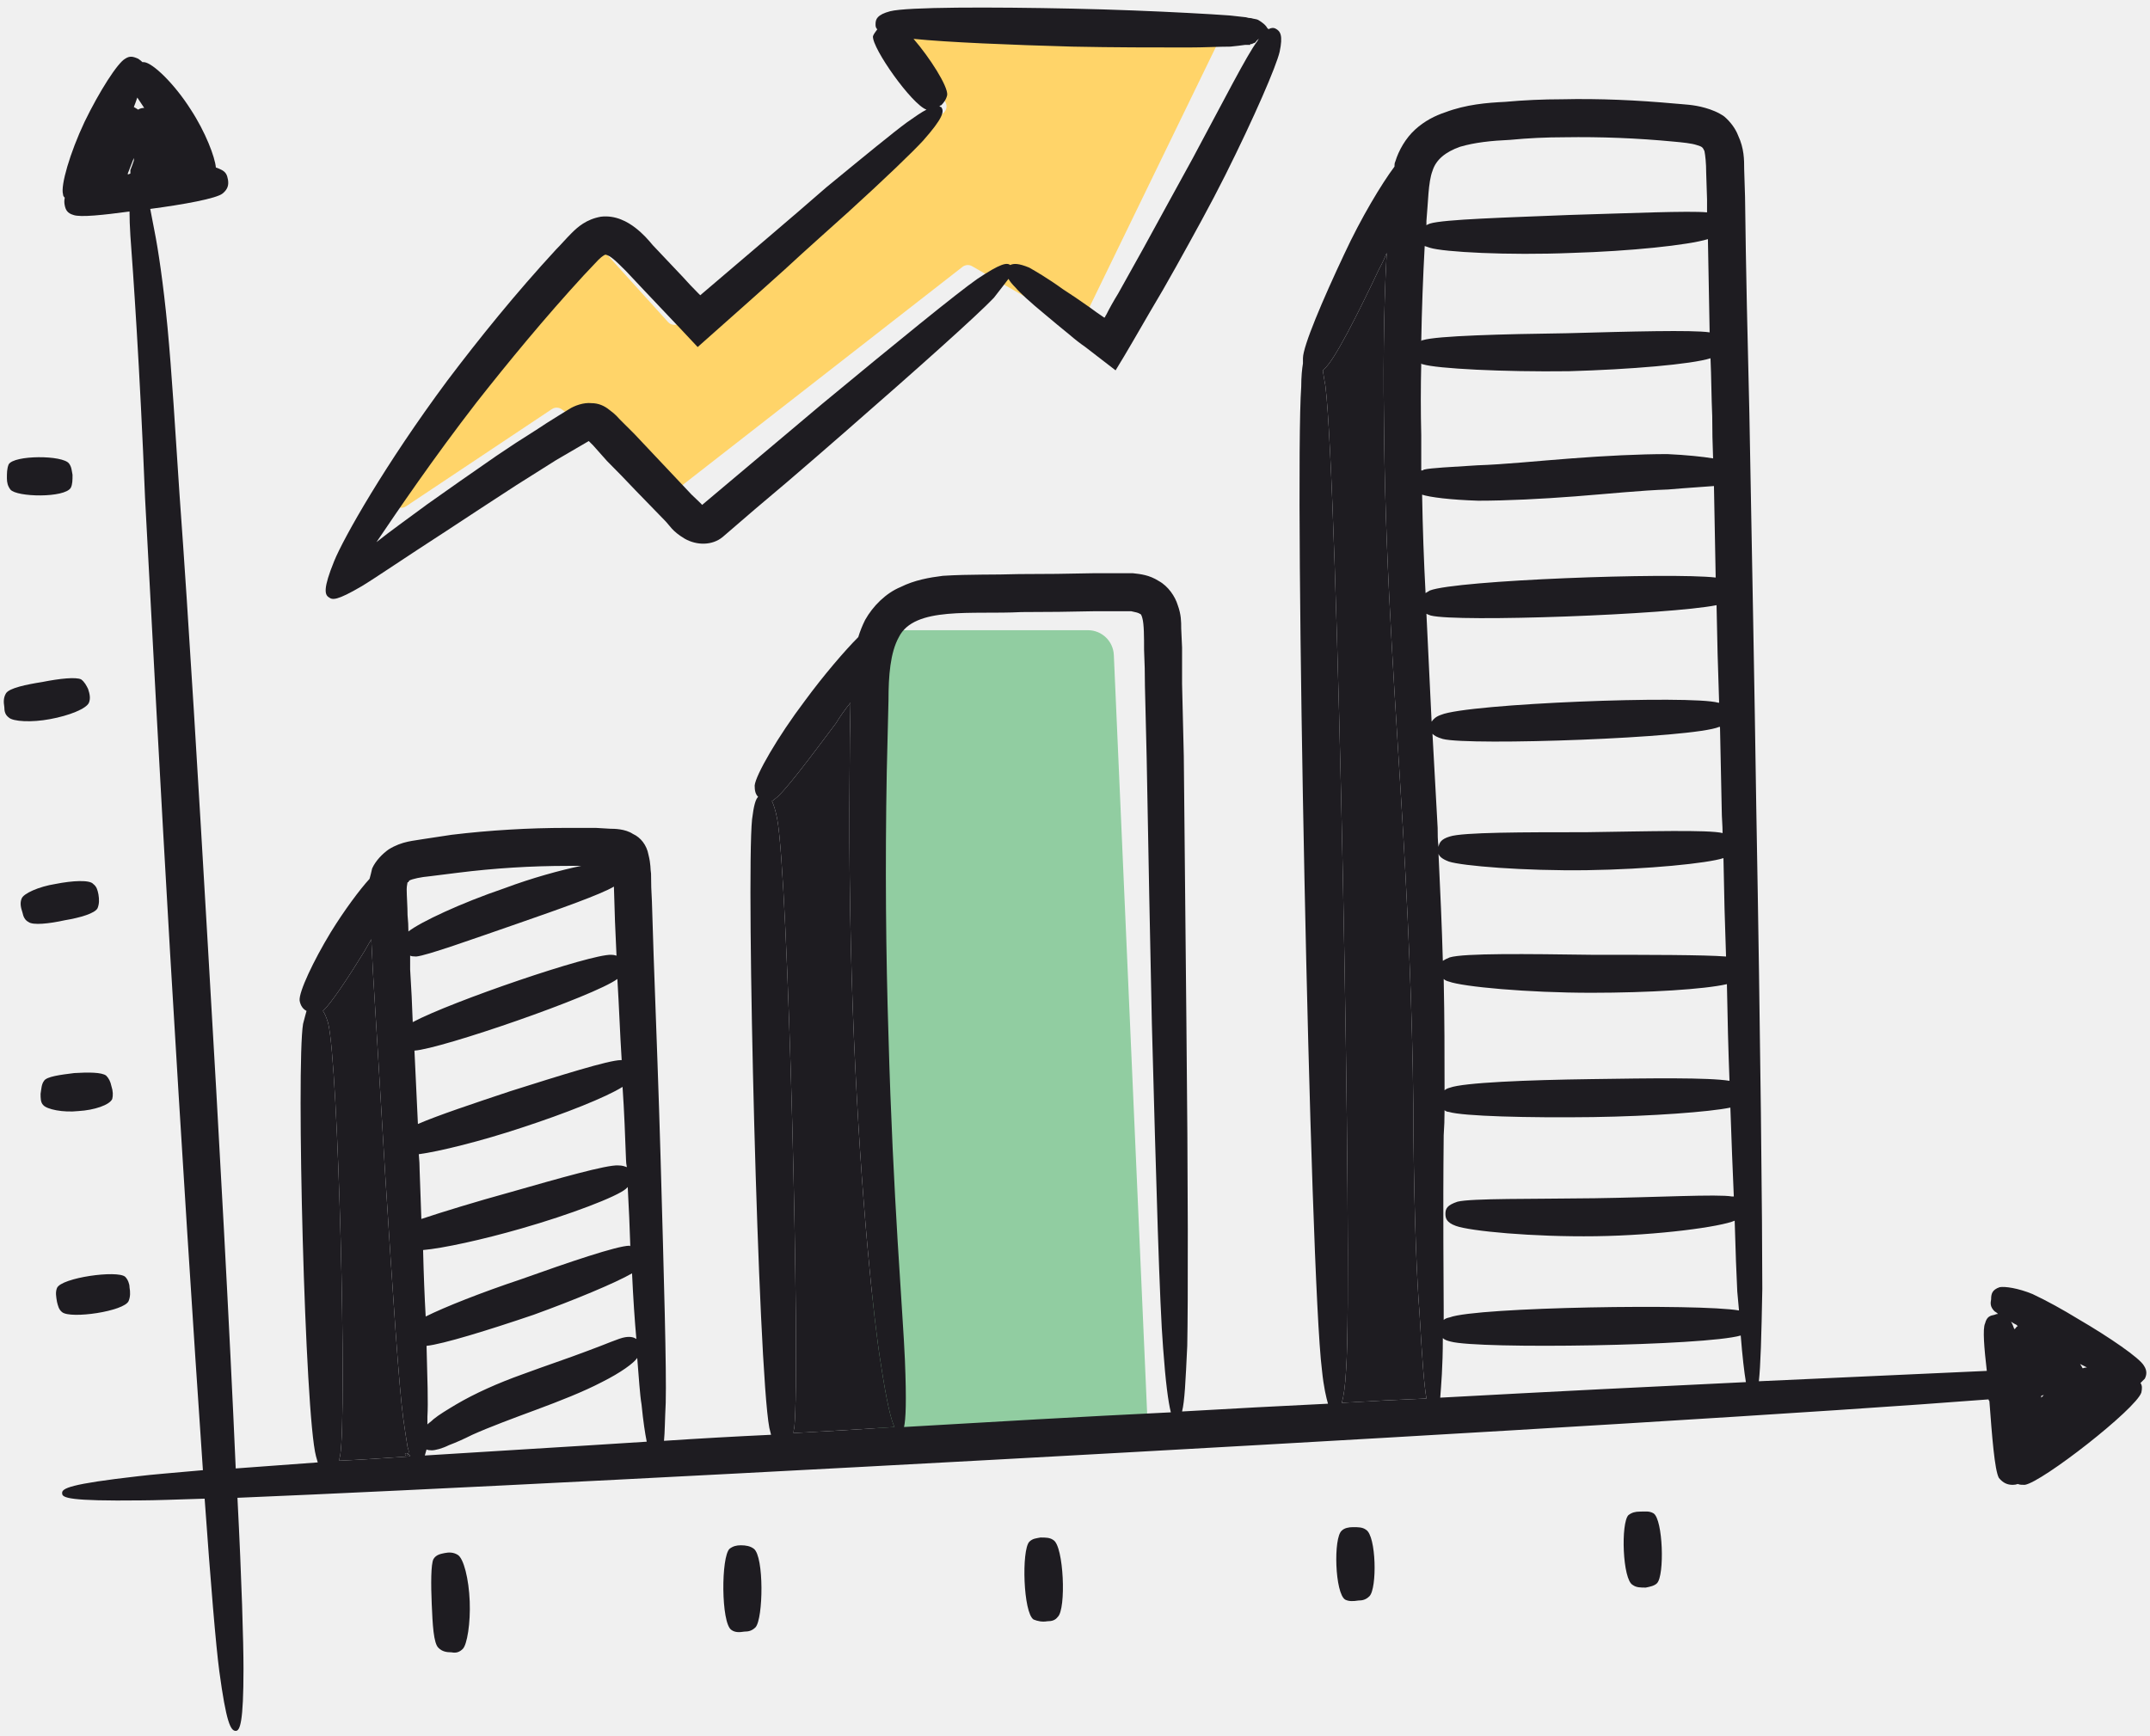
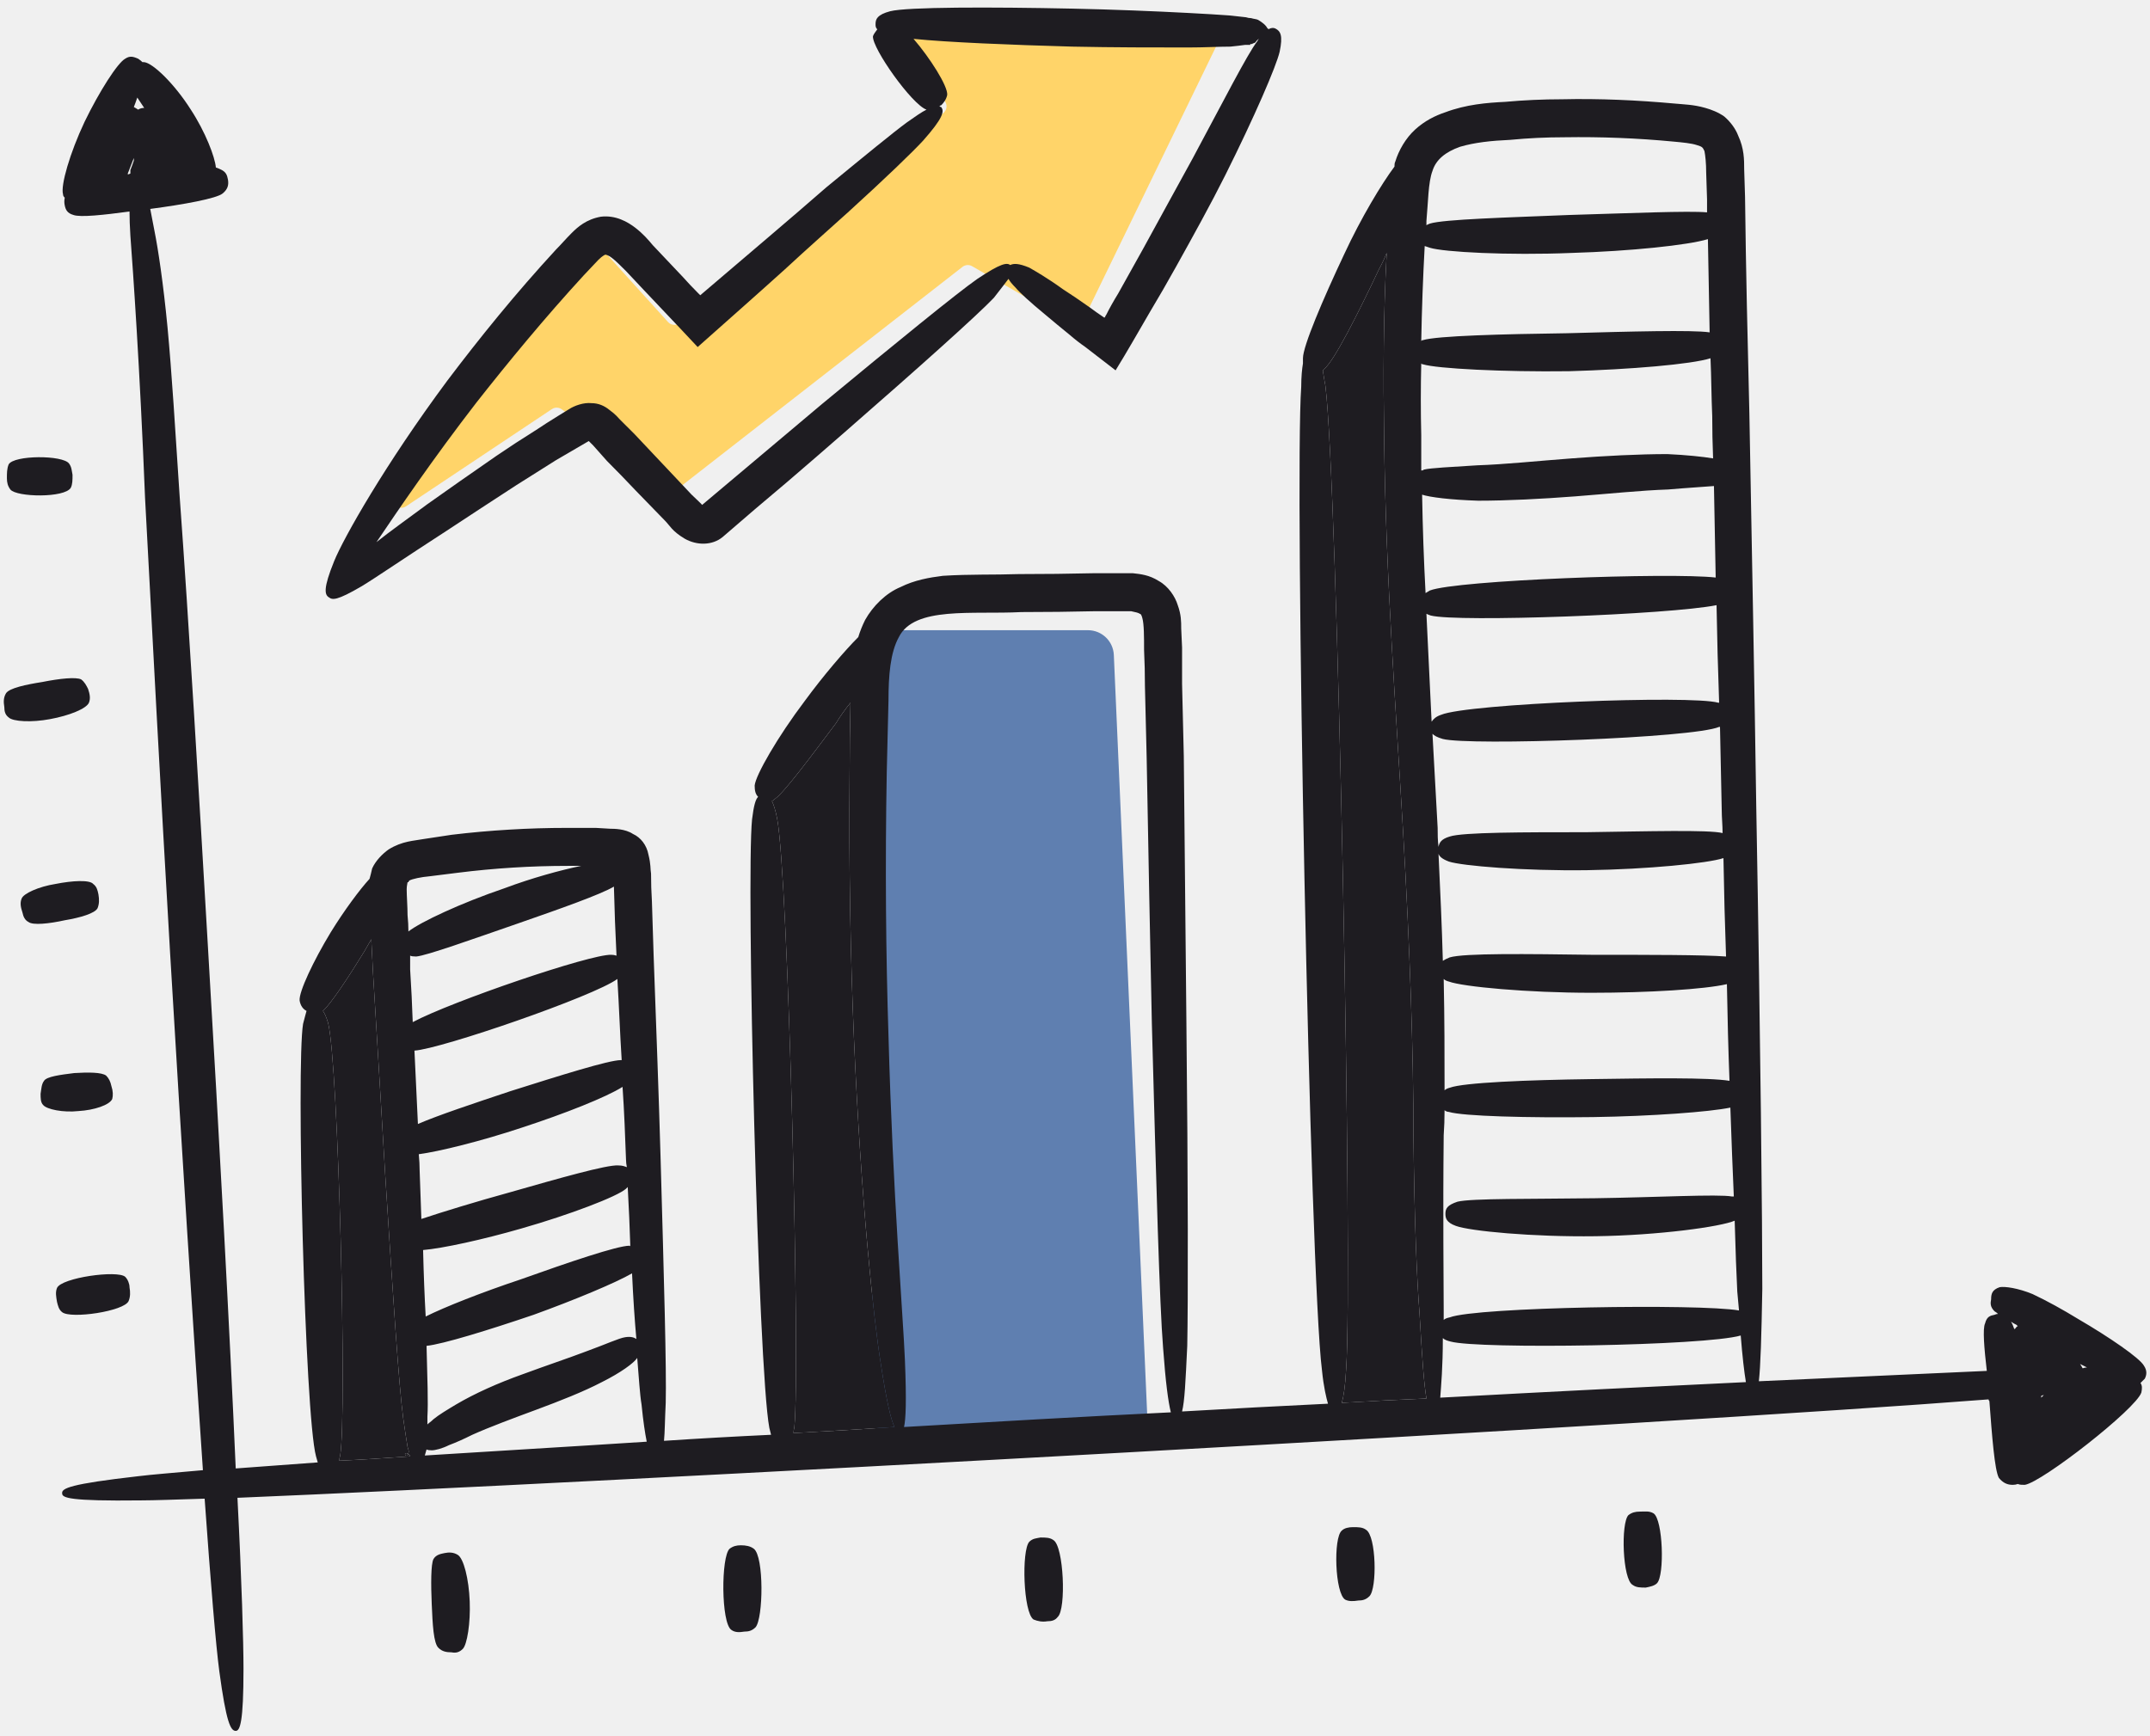
<svg xmlns="http://www.w3.org/2000/svg" width="249" height="201" viewBox="0 0 249 201" fill="none">
  <g clip-path="url(#clip0_56_61690)">
    <path d="M140.403 3h-35.424a1 1 0 00-.805 1.593l5.255 7.132a1 1 0 01-.182 1.375L78.735 37.415a1 1 0 01-1.365-.111l-8.066-8.915a1 1 0 00-1.534.062L45.683 57.205c-.689.897.407 2.068 1.348 1.441L63.915 47.39a1 1 0 011.15.029l12.324 9.129a1 1 0 001.21-.015l32.87-25.619a1 1 0 011.114-.078l11.487 6.627a1 1 0 001.399-.429l15.833-32.597A1 1 0 00140.403 3z" fill="#FFD469" />
-     <path d="M104 73h22a3 3 0 012.997 2.868l3.865 88a3 3 0 01-2.997 3.132H104a3 3 0 01-3-3V76a3 3 0 013-3z" fill="#91CDA1" />
+     <path d="M104 73h22a3 3 0 012.997 2.868l3.865 88a3 3 0 01-2.997 3.132H104a3 3 0 01-3-3V76a3 3 0 013-3z" fill="#5F7FB0" />
    <path fill-rule="evenodd" clip-rule="evenodd" d="M248.4 159.7l-.5.5c.2.3.2.6.1 1.1-.6 1.9-11.5 10.4-13.5 10.7-.3 0-.6 0-.8-.1-.2.067-.4.1-.6.1-.6 0-1.1-.2-1.6-.8-.5-.9-.8-4.9-1.1-8.9-.067-.066-.1-.133-.1-.2-37.2 2.9-161.6 9.7-202.8 11.4.5 9.7.7 16.8.7 19.8 0 6.2-.4 7.2-.9 7.2-.6 0-1.1-1-1.9-6.9-.4-3-1-10.2-1.7-20-3.3.1-5.8.2-7.4.2-8.3.1-9.1-.3-9.1-.8-.1-.6.9-1.1 8.8-2 1.6-.2 4.2-.4 7.5-.7-1.1-16-2.5-37.9-3.8-59.9-1.1-18.8-2.1-37.6-2.9-52.7-.6-15.1-1.4-26.4-1.7-30.4-.067-1.066-.1-2-.1-2.8-3 .4-5.7.7-6.5.4-.7-.2-.9-.6-1-1.1a2.044 2.044 0 010-.9c-.1-.1-.2-.2-.2-.4-.3-1 .8-4.8 2.5-8.4 1.7-3.5 3.8-6.8 4.7-7.3.6-.4 1-.2 1.5 0 .2.134.367.267.5.4h.2c1 .1 3.5 2.5 5.4 5.5 1.7 2.6 2.8 5.5 2.9 6.7.2.067.367.134.5.2.7.3.8.7.9 1.2.1.6 0 1.1-.6 1.6-.7.6-4.6 1.3-8.4 1.8.133.734.3 1.6.5 2.6.4 2 1 5.9 1.5 11.1.5 5.3.9 11.9 1.4 19.5 1.1 15.1 2.2 33.8 3.3 52.6 1.3 22 2.5 44 3.2 60.1 2.8-.2 5.967-.433 9.5-.7a9.56 9.56 0 01-.2-.7c-1.3-4.8-2.3-45.3-1.5-50.1.2-.7.3-1.2.4-1.5-.4-.2-.7-.6-.8-1.2-.1-1 1.6-4.6 3.6-7.9 1.6-2.6 3.4-5 4.5-6.2.1-.4.2-.7.3-1.2.4-.9 1.2-1.7 1.9-2.2 1.6-1 3-1 4-1.2l3.3-.5c2.2-.266 4.433-.466 6.7-.6 2.2-.133 4.433-.2 6.7-.2H69l1.7.1c.4 0 1.7 0 2.6.6.9.4 1.6 1.3 1.8 2.4.3 1.2.2 1.6.3 2.2 0 1.067.033 2.134.1 3.2.067 2.134.133 4.234.2 6.3.3 8.3.6 16.2.8 23.3.4 14.1.7 24.7.6 28.5-.1 2-.1 3.4-.2 4.4 4-.266 8.133-.5 12.4-.7a667.55 667.55 0 01-.2-.8c-1.3-6.8-2.7-63.6-2-70.5.2-1.6.4-2.3.7-2.6-.3-.3-.4-.7-.4-1.3.1-1.2 2.7-5.7 5.8-9.8 2.2-3 4.7-5.9 6.2-7.4.2-.666.467-1.333.8-2 .9-1.6 2.4-3.1 4.1-3.8 1.6-.8 3.3-1.1 4.9-1.3 3.2-.2 5.9-.1 8.8-.2 2.933 0 5.833-.033 8.7-.1h4.5c.9.1 1.9.2 3 .9 1.1.6 1.9 1.8 2.2 2.8.4 1.1.4 1.9.4 2.7l.1 2.2v4.2c.067 2.867.133 5.667.2 8.4.1 11 .2 21.4.3 30.7.2 18.6.2 32.7.1 37.6-.2 4.2-.3 6.4-.6 7.6 5.733-.333 11.367-.633 16.9-.9-.2-.7-.5-1.9-.7-3.9-1.4-11-3.2-102.8-2.4-113.9 0-1.2.1-2.1.2-2.7v-.6c0-1.4 2.3-6.8 4.8-12.1 1.9-4.1 4.3-8.1 5.8-10.1 0-.2 0-.4.1-.6.4-1.3 1.2-2.7 2.3-3.7 1.1-1 2.3-1.6 3.5-2 2.4-.9 4.8-1.1 6.9-1.2 2.2-.2 4.4-.3 6.6-.3 4.3-.1 8.7.1 13.1.5 1 .1 2.1.1 3.5.5.7.2 1.5.5 2.2 1 .7.6 1.3 1.4 1.6 2.2.7 1.5.7 2.8.7 3.9l.1 3.2c.1 8.5.3 16.9.5 25 .3 16.4.6 31.8.8 45.7.5 27.6.7 48.4.7 55.8-.1 5.6-.2 8.9-.4 10.7 10.8-.5 19.9-.9 26.4-1.2-.3-2.6-.5-4.9-.2-5.5.2-.8.6-.9 1.1-1a.896.896 0 01.4-.1 1.583 1.583 0 00-.4-.3c-.5-.5-.5-.9-.4-1.4 0-.6.1-1.1 1-1.4.6-.1 2.1.1 3.8.8 1.7.8 3.5 1.8 5.3 2.9 3.6 2.1 7.1 4.5 7.6 5.4.4.6.3 1.1.1 1.5zM15.5 18.6v-.3c-.267.667-.5 1.267-.7 1.8v.1c.067 0 .167-.033.3-.1v-.4c.2-.5.3-.8.4-1.1zm1.2-6.1l-.8-1.2c-.133.4-.267.767-.4 1.1.133.067.3.167.5.3.2-.133.433-.2.7-.2zm56.5 135c-1.9 1.1-6.7 3.1-11.4 4.8-5.3 1.8-10.5 3.4-12.4 3.6.1 3.8.2 6.6.1 8.2v.9c.2-.2.4-.3.7-.6.6-.5 1.6-1.1 2.6-1.7 2.2-1.3 4.9-2.5 7.7-3.5 2.7-1 5.4-1.9 7.5-2.7 2.2-.8 3.7-1.5 4.4-1.6.6-.1 1 0 1.3.2-.2-2.2-.367-4.733-.5-7.6zM47.1 103c0 .8.1 2 .1 3 .067.667.1 1.3.1 1.9 1.4-1.1 6.1-3.3 11.1-5 3.2-1.2 6.5-2.1 8.9-2.6h-1.5a102.832 102.832 0 00-12.8.8l-3.2.4c-1.1.1-2 .3-2.4.5-.1.2-.1.2-.2.2 0 .1-.1.4-.1.8zm.4 65.7c0-.066-.033-.133-.1-.2-.067 0-.1-.033-.1-.1v-.1c.1-.2 0-.3-.1-.7-.133-.8-.3-1.9-.5-3.3-.5-3.7-1.2-14.3-2.1-28.4-.4-7-.9-14.9-1.4-23.2-.067-1.266-.133-2.566-.2-3.9l-.8 1.4c-1.9 3.1-3.9 6.1-4.8 6.9.2.267.4.734.6 1.4 1.2 4.8 2.2 45.1 1.4 50.1-.067.2-.1.4-.1.6 2.5-.1 5.3-.3 8.2-.5zm.3-50.3c4.5-2.4 20.6-7.9 23-7.8.2 0 .4.034.6.1-.133-2.6-.233-5.266-.3-8-1.5.9-6.3 2.6-11.2 4.3-5.2 1.8-10.5 3.7-11.7 3.8-.333 0-.567-.033-.7-.1v1.6c.133 2.067.233 4.1.3 6.1zm.6 11.8c2.3-1 6.5-2.4 10.7-3.8 5.7-1.8 11.4-3.6 12.8-3.6h.1c-.2-3.1-.3-6.2-.5-9.4-2.7 2-20.4 8.1-23.5 8.3.133 2.934.267 5.767.4 8.5zm.4 11c2.4-.8 6.3-2 10.3-3.1 5.6-1.6 11.2-3.2 12.5-3.1.5 0 .7.1 1 .2a4.627 4.627 0 01-.1-.9c-.1-2.7-.2-5.5-.4-8.4-1.9 1.2-6.7 3.1-11.6 4.7-4.8 1.6-9.7 2.8-12 3.1.067.667.1 1.3.1 1.9.067 1.934.133 3.8.2 5.6zm.2 3.6c.067 2.8.167 5.367.3 7.7 2.2-1.1 6.5-2.8 11-4.3 5.6-2 11.2-3.9 12.6-3.9.1 0 .1.1.1.1-.067-2.2-.167-4.5-.3-6.9l-.2.2c-1 .9-6.5 3-12.1 4.6-4.5 1.3-9.1 2.3-11.4 2.5zM74.9 167c-.2-1-.4-2.3-.6-4.3-.2-1.2-.3-3-.5-5.4-.4.6-1.9 1.7-4.1 2.8-2.1 1.1-4.9 2.2-7.6 3.2-2.7 1-5.4 2-7.4 2.9-1 .5-1.9.9-2.7 1.2-.8.4-1.6.6-2 .6-.267 0-.467-.033-.6-.1a9.56 9.56 0 01-.2.7c7.8-.5 16.5-1 25.7-1.6zm28.7-1.7c-.4-.8-.9-2.8-1.6-7.4-.8-4.9-2.3-19-3.1-37.6-.4-9.3-.6-19.8-.5-30.8 0-2.666.033-5.366.1-8.1-.6.734-1.167 1.534-1.7 2.4-3 4-6 8-7 8.7a1.569 1.569 0 01-.4.3c.2.4.4 1 .6 2 1.3 6.7 2.7 63.6 2 70.5-.067.267-.1.5-.1.7 3.867-.2 7.767-.433 11.7-.7zm32-1.7c-.3-1.2-.6-3.4-.9-7.5-.4-4.9-.8-19-1.3-37.6-.2-9.2-.4-19.7-.6-30.7-.067-2.733-.133-5.5-.2-8.3 0-1.4-.033-2.8-.1-4.2 0-1.5 0-3-.2-3.7-.1-.4-.2-.5-.3-.5-.1-.1-.5-.2-1-.3h-4.1c-2.867.067-5.733.1-8.6.1-5.7.3-12.4-.7-14.2 2.9-1 1.8-1.2 4.5-1.2 7.3-.067 2.8-.133 5.567-.2 8.3-.2 10.9-.1 21.3.2 30.6.5 18.5 1.7 32.5 1.9 37.5.2 4.9.1 6.9-.1 7.8 10.2-.6 20.6-1.2 30.9-1.7zm64.8-35.3c-2.4.5-9.1 1-15.9 1.1-7.5.1-15.1-.1-16.7-.6-.2 0-.4-.1-.5-.2 0 1-.033 1.967-.1 2.9-.1 9.6 0 16.6 0 20.3v1.1c.133-.133.367-.233.7-.3 3.1-1.2 28.9-1.6 33.5-.8l-.2-2.2c-.1-1.9-.2-4.7-.3-8.2-1.6.7-8.8 1.7-16.1 1.8-7.3.1-14.6-.6-16.2-1.2-1.1-.4-1.2-.9-1.2-1.4 0-.6.2-1 1.4-1.4 1.6-.4 8.7-.3 15.9-.4 7.1-.1 14.3-.5 15.9-.2h.2c-.133-3-.267-6.433-.4-10.3zM200 114c-2.6.6-9.1 1-15.7 1-7.4 0-14.9-.7-16.5-1.3-.267-.066-.467-.166-.6-.3.1 4.6.1 8.9.1 12.9.133-.133.333-.233.6-.3 1.6-.6 9-.9 16.4-1 6.8-.1 13.6-.2 16 .2-.133-3.466-.233-7.2-.3-11.2zm-1.5-57.7c-1.2.1-3 .2-5.3.4-3.1.1-6.9.5-10.8.8-3.9.3-7.9.5-11.2.5-3.2-.1-5.6-.4-6.5-.7.067 3.867.2 7.667.4 11.4.2-.1.3-.2.5-.3 3.1-1.2 27.8-2.1 33.1-1.5-.067-3.466-.133-7-.2-10.6zm-33.3-30.2c.1-.1.2-.1.4-.2 1.6-.5 8.9-.7 16.2-1 6.9-.2 13.8-.5 15.9-.3v-1.5l-.1-3.1c0-1.1-.1-2-.2-2.5-.2-.4-.2-.5-.9-.7-.6-.2-1.6-.3-2.7-.4-4.2-.4-8.4-.566-12.6-.5-2.133 0-4.233.1-6.3.3-2.2.1-4.1.3-5.8.8-1.7.6-2.8 1.5-3.2 2.8-.5 1.3-.5 3.7-.7 5.8v.5zm-.6 13.4c.1-.1.1-.1.2-.1 1.6-.5 9.2-.7 16.7-.8 7.3-.2 14.5-.4 16.5-.1l-.2-10.8c-2.3.7-9 1.4-15.8 1.6-7.4.3-14.8-.1-16.4-.6l-.6-.2c-.2 3.667-.333 7.334-.4 11zm0 10.9v4.1c.1 0 .2 0 .3-.1.8-.2 3.1-.3 6.2-.5 3.1-.1 6.9-.5 10.9-.8 3.9-.3 7.9-.5 11.1-.5 2.2.1 4.1.3 5.3.5-.067-1.666-.1-3.3-.1-4.9-.1-2.2-.1-4.5-.2-6.7-2.2.7-9.3 1.3-16.4 1.5-7.6.1-15.3-.3-16.9-.8-.1 0-.1 0-.2-.1-.067 2.8-.067 5.567 0 8.3zm.6 111.6c-.3-1.8-.5-4.7-.8-9.9-.3-3.7-.6-10.8-.7-20.4 0-9.6-.4-21.6-1.2-35.3-.8-13.8-2-29.3-2.2-45.7-.1-7-.1-14.1.3-21.4-.267.667-.567 1.3-.9 1.9-2.5 5.3-5.2 10.6-6.3 11.5 0 .1-.1.1-.2.2a51.6 51.6 0 00.3 1.8c1.4 11 3.2 102.8 2.4 113.9-.1 2-.3 3.2-.5 3.9 3.333-.2 6.6-.366 9.8-.5zm.6-78.4c.2-.3.5-.6 1.1-.8 3.1-1.3 28.9-2.3 32.1-1.4h.1a597.443 597.443 0 01-.3-11.3c-5.5 1.1-30 2-33.1 1.2a3.875 3.875 0 01-.5-.2c.2 4.267.4 8.434.6 12.5zm.8 14.5c.1-.5.3-.9 1.3-1.2 1.5-.5 8.6-.5 15.8-.5 7.1-.1 14.2-.3 15.8.1 0-.9-.1-1.8-.1-2.7-.067-3.133-.133-6.333-.2-9.6h-.1c-3 1.3-28.9 2.2-32 1.4-.7-.2-1-.4-1.2-.6.2 3.734.4 7.367.6 10.9 0 .7 0 1.4.1 2.2zm0 .8c.2 4.3.4 8.5.5 12.4.2-.133.467-.266.8-.4 1.7-.5 9-.4 16.4-.3 6.5 0 13.1 0 15.6.2-.133-3.6-.233-7.4-.3-11.4-1.8.6-8.8 1.3-15.8 1.4-7.3.1-14.5-.5-16-1-.8-.3-1.1-.6-1.2-.9zm35.6 61.2c-.2-1.2-.4-2.9-.6-5.4-4.1 1.2-30.4 1.6-33.6.7-.4-.1-.7-.2-.9-.4 0 3.4-.2 5.5-.3 6.9 12.8-.7 24.9-1.3 35.4-1.8zm31.5-6.5c-.067 0-.1-.033-.1-.1a6.34 6.34 0 01-.7-.4c.133.2.267.5.4.9 0-.066.033-.1.1-.1a.66.66 0 01.3-.3zm3 8c-.067 0-.167.034-.3.1v.2l.3-.3zm5-3.2l-.8-.4c.133.2.233.367.3.5.2-.066.367-.1.5-.1z" fill="#1E1C21" />
    <path d="M39.4 168.6c.8-5-.2-45.3-1.4-50.1-.2-.667-.4-1.134-.6-1.4.9-.8 2.9-3.8 4.8-6.9l.8-1.4c.067 1.333.133 2.633.2 3.9.5 8.3 1 16.2 1.4 23.2.9 14.1 1.6 24.7 2.1 28.4.2 1.4.367 2.5.5 3.3.1.4.2.5.1.7v.1h-.1c-.1-.1-.2-.1-.3 0 0 .1.1.3.3.2l.1-.2c0 .066.033.1.1.1.067.066.1.133.1.2-2.9.2-5.7.4-8.2.5 0-.2.033-.4.1-.6zm116.5-10c.8-11.1-1-102.9-2.4-113.9a51.521 51.521 0 01-.3-1.8c.1-.1.2-.1.2-.2 1.1-.9 3.8-6.2 6.3-11.5.333-.6.633-1.233.9-1.9-.4 7.3-.4 14.4-.3 21.4.2 16.4 1.4 31.9 2.2 45.7.8 13.7 1.2 25.7 1.2 35.3.1 9.6.4 16.7.7 20.4.3 5.2.5 8.1.8 9.9-3.2.133-6.467.3-9.8.5.2-.7.4-1.9.5-3.9zM92 165.3c.7-6.9-.7-63.8-2-70.5-.2-1-.4-1.6-.6-2 .133-.066.267-.166.4-.3 1-.7 4-4.7 7-8.7.533-.866 1.1-1.666 1.7-2.4-.067 2.734-.1 5.434-.1 8.1-.1 11 .1 21.5.5 30.8.8 18.6 2.3 32.7 3.1 37.6.7 4.6 1.2 6.6 1.6 7.4-3.933.267-7.833.5-11.7.7 0-.2.033-.433.1-.7z" fill="#1E1C21" />
    <path d="M47.3 168.4l-.1.2c-.2.1-.3-.1-.3-.2.1-.1.2-.1.3 0h.1z" fill="#1E1C21" />
    <path fill-rule="evenodd" clip-rule="evenodd" d="M38.7 65c1.1-2.7 5.9-11.2 13.1-20.9 3.7-4.9 7.9-10.1 12.6-15.2.6-.6 1.1-1.2 1.8-1.9s1.7-1.6 3.4-1.9c1.7-.2 3.1.6 4 1.3.9.7 1.5 1.4 2 2 1.2 1.267 2.367 2.5 3.5 3.7.533.6 1.1 1.2 1.7 1.8l.2.2.1.1c5.5-4.7 10.6-9 14.6-12.5 4.5-3.7 7.8-6.4 9.3-7.5 1-.7 1.7-1.2 2.3-1.5-1.7-.6-6.3-7.1-6.2-8.5.1-.3.3-.5.5-.8-.2-.2-.2-.4-.2-.6 0-.6.2-1.1 1.7-1.5 2-.5 11.6-.5 21.1-.3 4.8.1 9.6.3 13.4.5 1.9.1 3.6.2 4.9.3.667.067 1.267.133 1.8.2.2.067.4.1.6.1.3.1.6.1.8.2.5.3.9.6 1.1 1 .067 0 .1.033.1.1.3-.2.6-.2.8-.1.6.3.9.8.5 2.7-.4 1.7-2.9 7.5-6.3 14.3-1.7 3.4-3.7 7-5.7 10.6-1 1.8-2 3.533-3 5.2-1.4 2.4-2.7 4.7-4 6.8a574.54 574.54 0 00-3.5-2.7 21.06 21.06 0 01-1.8-1.4 189.908 189.908 0 01-2.9-2.4c-1.7-1.4-2.9-2.5-3.4-3.1-.4-.4-.667-.733-.8-1-.4.5-.9 1.2-1.7 2.2-1.9 2-8.6 8-17.2 15.5a871.044 871.044 0 01-6.7 5.8 557.03 557.03 0 00-7.5 6.4c-1.2 1-3 1-4.4.2-1.5-.9-1.7-1.5-2.3-2.1l-3.4-3.5a156.583 156.583 0 00-3.3-3.4l-1.6-1.8-.5-.5c-.1 0 0 0-.2.1l-1.2.7-2.4 1.4c-1.6 1-3.133 1.967-4.6 2.9-2.9 1.9-5.7 3.7-8.1 5.3-4.8 3.1-8.3 5.5-9.8 6.4-2.9 1.7-3.4 1.6-3.8 1.3-.5-.3-.7-1 .6-4.2zm4.9-2.2c1.5-1.2 3.6-2.7 5.9-4.4 2.4-1.7 5.1-3.6 8-5.6 1.467-1 3-2 4.6-3 .8-.533 1.633-1.067 2.5-1.6l1.3-.8c.6-.4 1.7-.8 2.6-.7.8 0 1.5.3 2.1.8.7.5 1 .9 1.2 1.1l1.7 1.7a3747.1 3747.1 0 003.3 3.5l3.3 3.5c.5.5 1.3 1.2 1.2 1.2 4.9-4.1 9.6-8.1 13.9-11.7 8.7-7.2 15.7-12.9 18-14.5 2.7-1.8 3.4-1.9 3.8-1.6.4-.2 1-.2 2.2.3.7.4 2.1 1.2 3.9 2.5.933.6 1.967 1.3 3.1 2.1.533.4 1.1.8 1.7 1.2l.1-.1s0-.1.1-.2c.4-.8.867-1.633 1.4-2.5.933-1.667 1.9-3.4 2.9-5.2 1.9-3.5 3.9-7.1 5.7-10.4 3.6-6.7 6.4-12.2 7.5-13.6.067-.133.133-.233.2-.3-.133.067-.267.2-.4.4-.1.1-.3.1-.4.2h-.1V5v.1h-.1v.1h-.6c-.467.067-1.033.133-1.7.2-1.3 0-3 .1-4.9.1-3.9 0-8.6 0-13.4-.1-7.2-.2-14.5-.5-18.4-.9 1.9 2.2 4 5.5 3.9 6.5-.1.5-.4.9-.7 1.2-.067 0-.133.033-.2.1.067.067.133.1.2.1.4.5.2 1.3-2.1 3.9-1.2 1.3-4.3 4.3-8.7 8.3-2.1 1.9-4.6 4.1-7.3 6.6-3.1 2.8-6.5 5.8-10.1 9-2.7-2.9-5.5-5.8-8.3-8.8-.6-.6-1.2-1.2-1.6-1.5-.5-.4-.8-.4-.8-.4s-.3.1-.8.6l-1.7 1.8c-4.5 4.9-8.7 10-12.4 14.7-5.1 6.6-9.1 12.5-11.6 16.2z" fill="#1E1C21" />
    <path d="M53 180.1c-.5-.3-1-.3-1.5-.2-.5.1-1 .2-1.3.7-.3.6-.3 2.9-.2 5.2.1 2.3.2 4.6.8 5.1.4.4.9.5 1.5.5.5.1.9 0 1.3-.4.5-.5.9-3 .8-5.5-.1-2.6-.7-5-1.4-5.4zm32.8-1.1c-.5 0-.9.1-1.3.4-1 .9-1 8.6.2 9.4.4.3.9.3 1.5.2.5 0 .9-.1 1.3-.5.9-1 1-8.2-.2-9.1-.4-.3-.9-.4-1.5-.4zm34.7-.9c-.5.1-.9.1-1.3.5-.9 1-.7 8.2.5 9 .5.2 1 .3 1.6.2.5 0 .9-.1 1.2-.5 1-.9.7-8.2-.5-8.9-.4-.3-.9-.3-1.5-.3zm37.7-.9c-.4-.3-.9-.3-1.5-.3-.5 0-1 .1-1.3.4-1 .8-.8 7.3.4 8 .4.2.9.2 1.5.1.5 0 .9-.1 1.3-.5.9-.9.8-7-.4-7.7zm33.3-1.9c-.5-.3-1-.2-1.6-.2-.5 0-.9.1-1.3.4-.9.9-.7 7.5.5 8.1.4.3.9.3 1.5.3.5-.1 1-.2 1.3-.5.9-.9.7-7.4-.4-8.1zM14.9 150.7c.2-.5.2-1 .1-1.6 0-.4-.2-.9-.5-1.2-.9-.8-7.4.1-7.9 1.3-.2.5-.1 1 0 1.6.1.4.2.9.6 1.2 1 .8 7.2-.1 7.7-1.3zm-5.8-22c1.8-.1 3.6-.7 3.9-1.4.1-.4.1-.9-.1-1.5-.1-.5-.3-.9-.6-1.2-.5-.4-2.1-.4-3.7-.3-1.6.2-3.2.4-3.5.9-.3.4-.3.9-.4 1.5 0 .5 0 1 .3 1.3.4.5 2.3.9 4.1.7zm2.2-23.5c.2-.5.2-1 .1-1.6-.1-.5-.2-.9-.6-1.2-.4-.5-2.4-.4-4.4 0-1.9.3-3.7 1.1-3.9 1.7-.2.5-.1 1 .1 1.6.1.5.3.9.7 1.1.5.4 2.4.2 4.2-.2 1.8-.3 3.5-.8 3.8-1.4zM5.8 83.3c2.2-.4 4.2-1.2 4.5-1.9.2-.5.1-1-.1-1.6-.2-.4-.4-.8-.8-1.1-.6-.3-2.5-.1-4.5.3-1.9.3-3.8.7-4.2 1.3-.3.5-.3 1-.2 1.6 0 .5.1.9.5 1.2.5.5 2.7.6 4.8.2zm2.4-26.8c.2-.4.2-.9.2-1.5-.1-.5-.1-.9-.4-1.3-.7-1-6.4-1-7 .1-.2.5-.2 1-.2 1.6 0 .5.1.9.4 1.3.7.9 6.3 1 7-.2z" fill="#1E1C21" />
  </g>
  <defs>
    <clipPath id="clip0_56_61690">
      <path fill="#fff" d="M0 0h249v201H0z" />
    </clipPath>
  </defs>
</svg>
